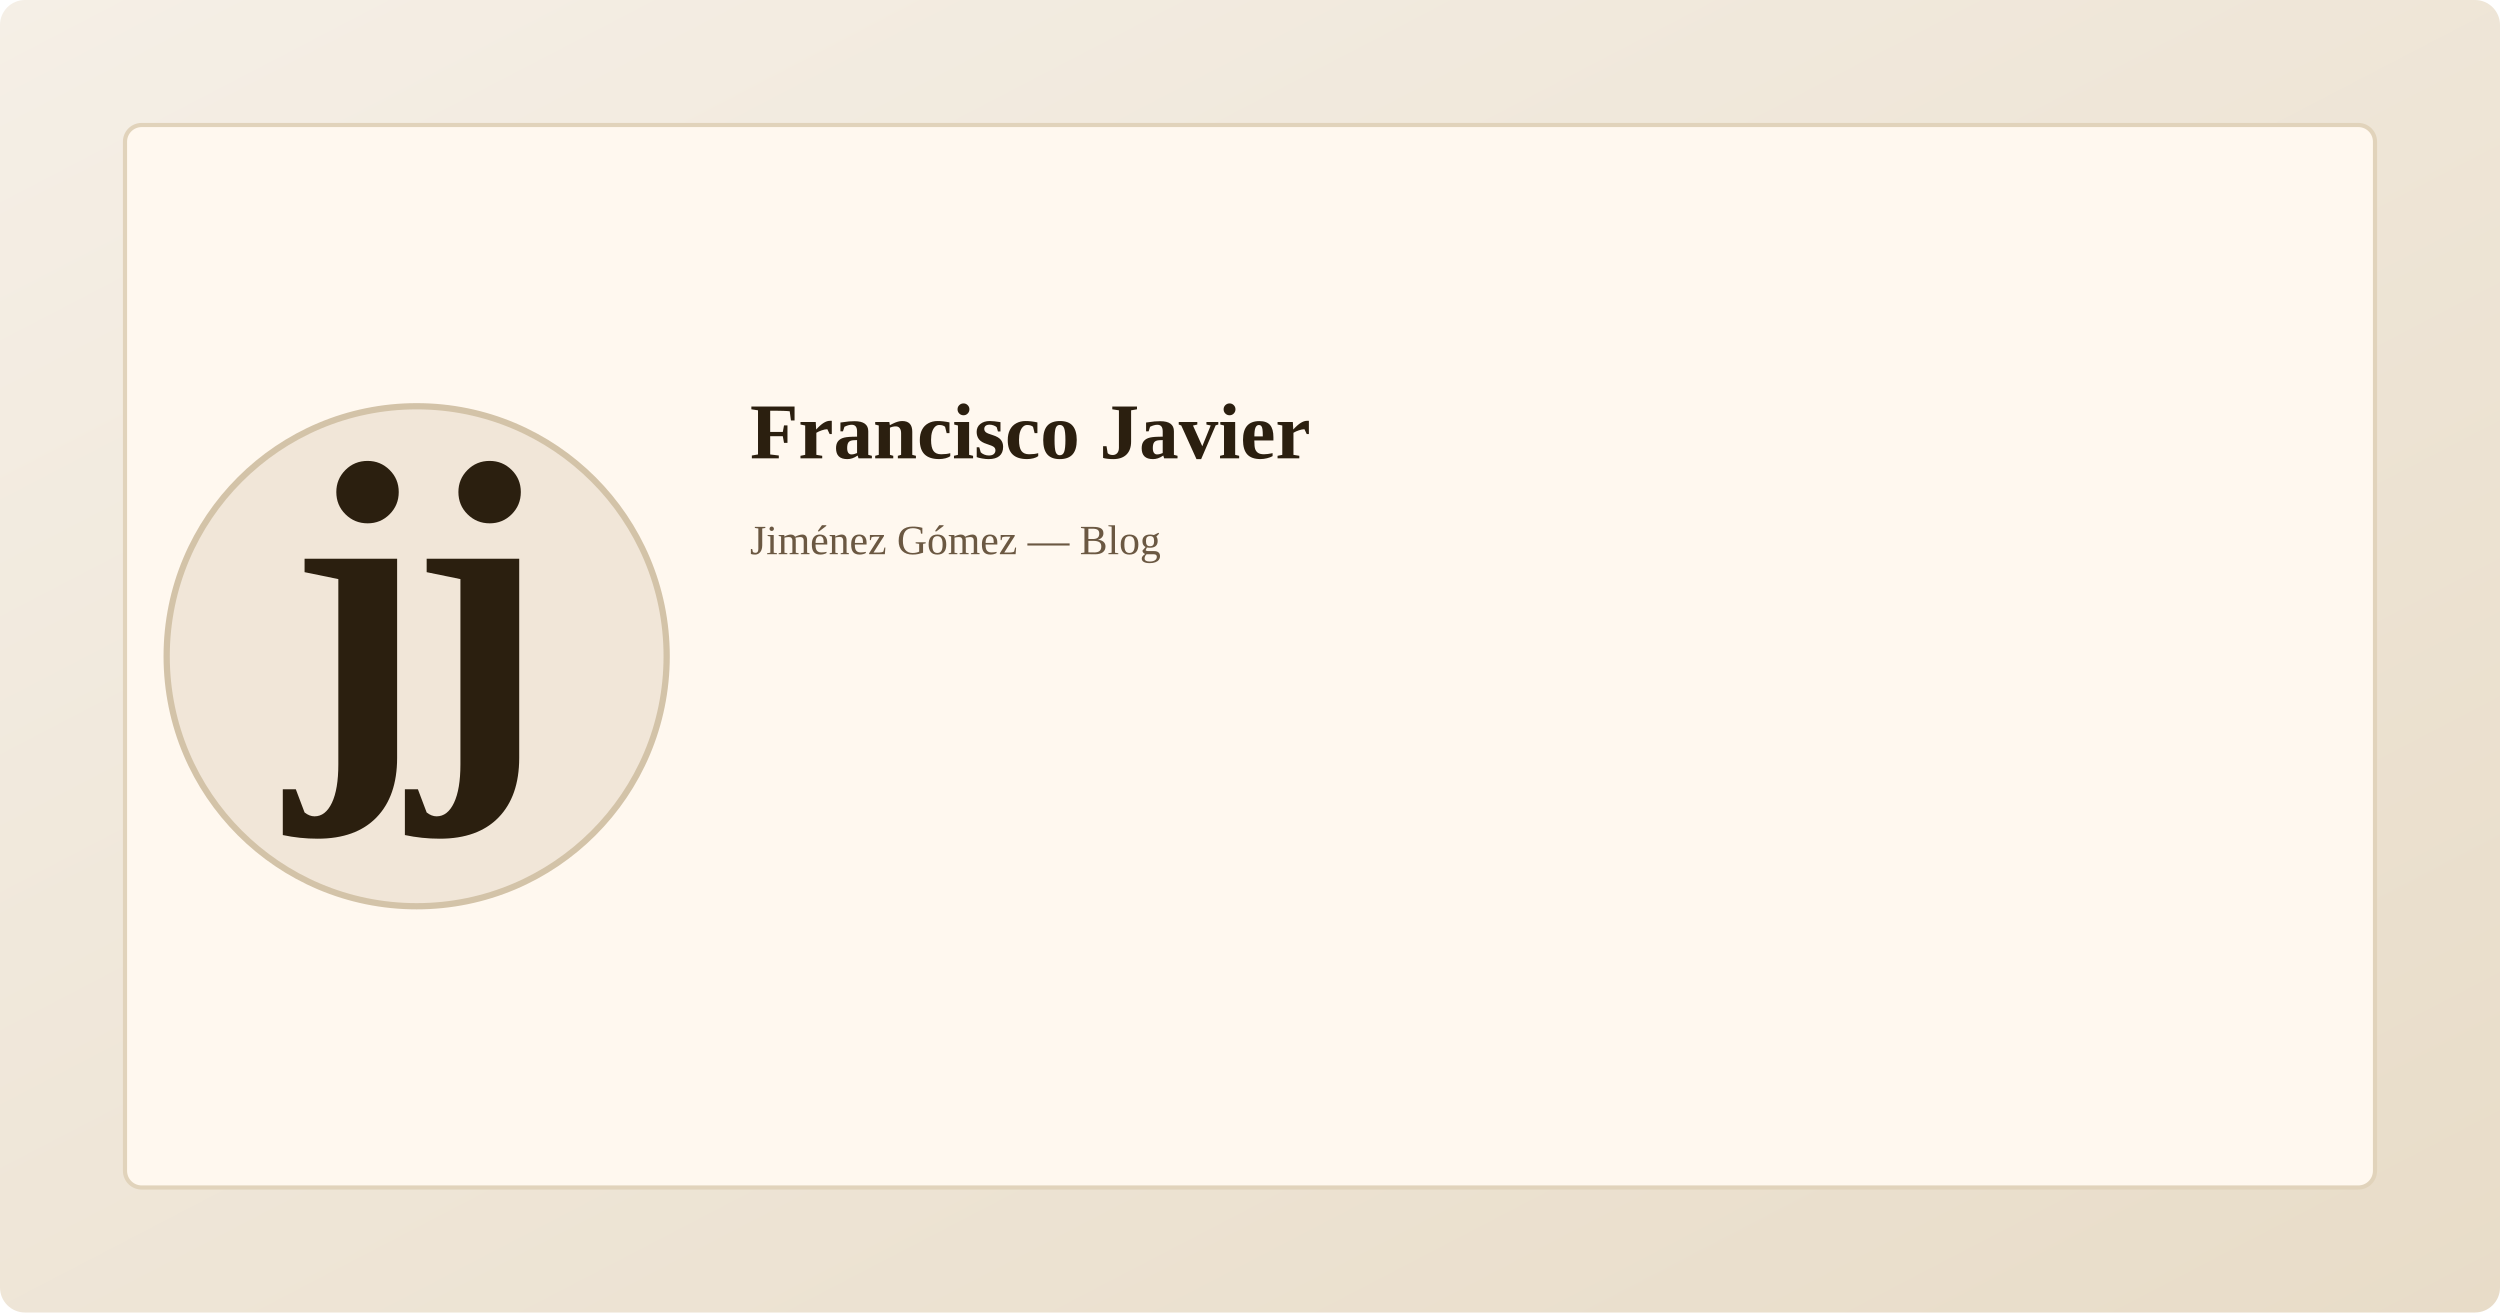
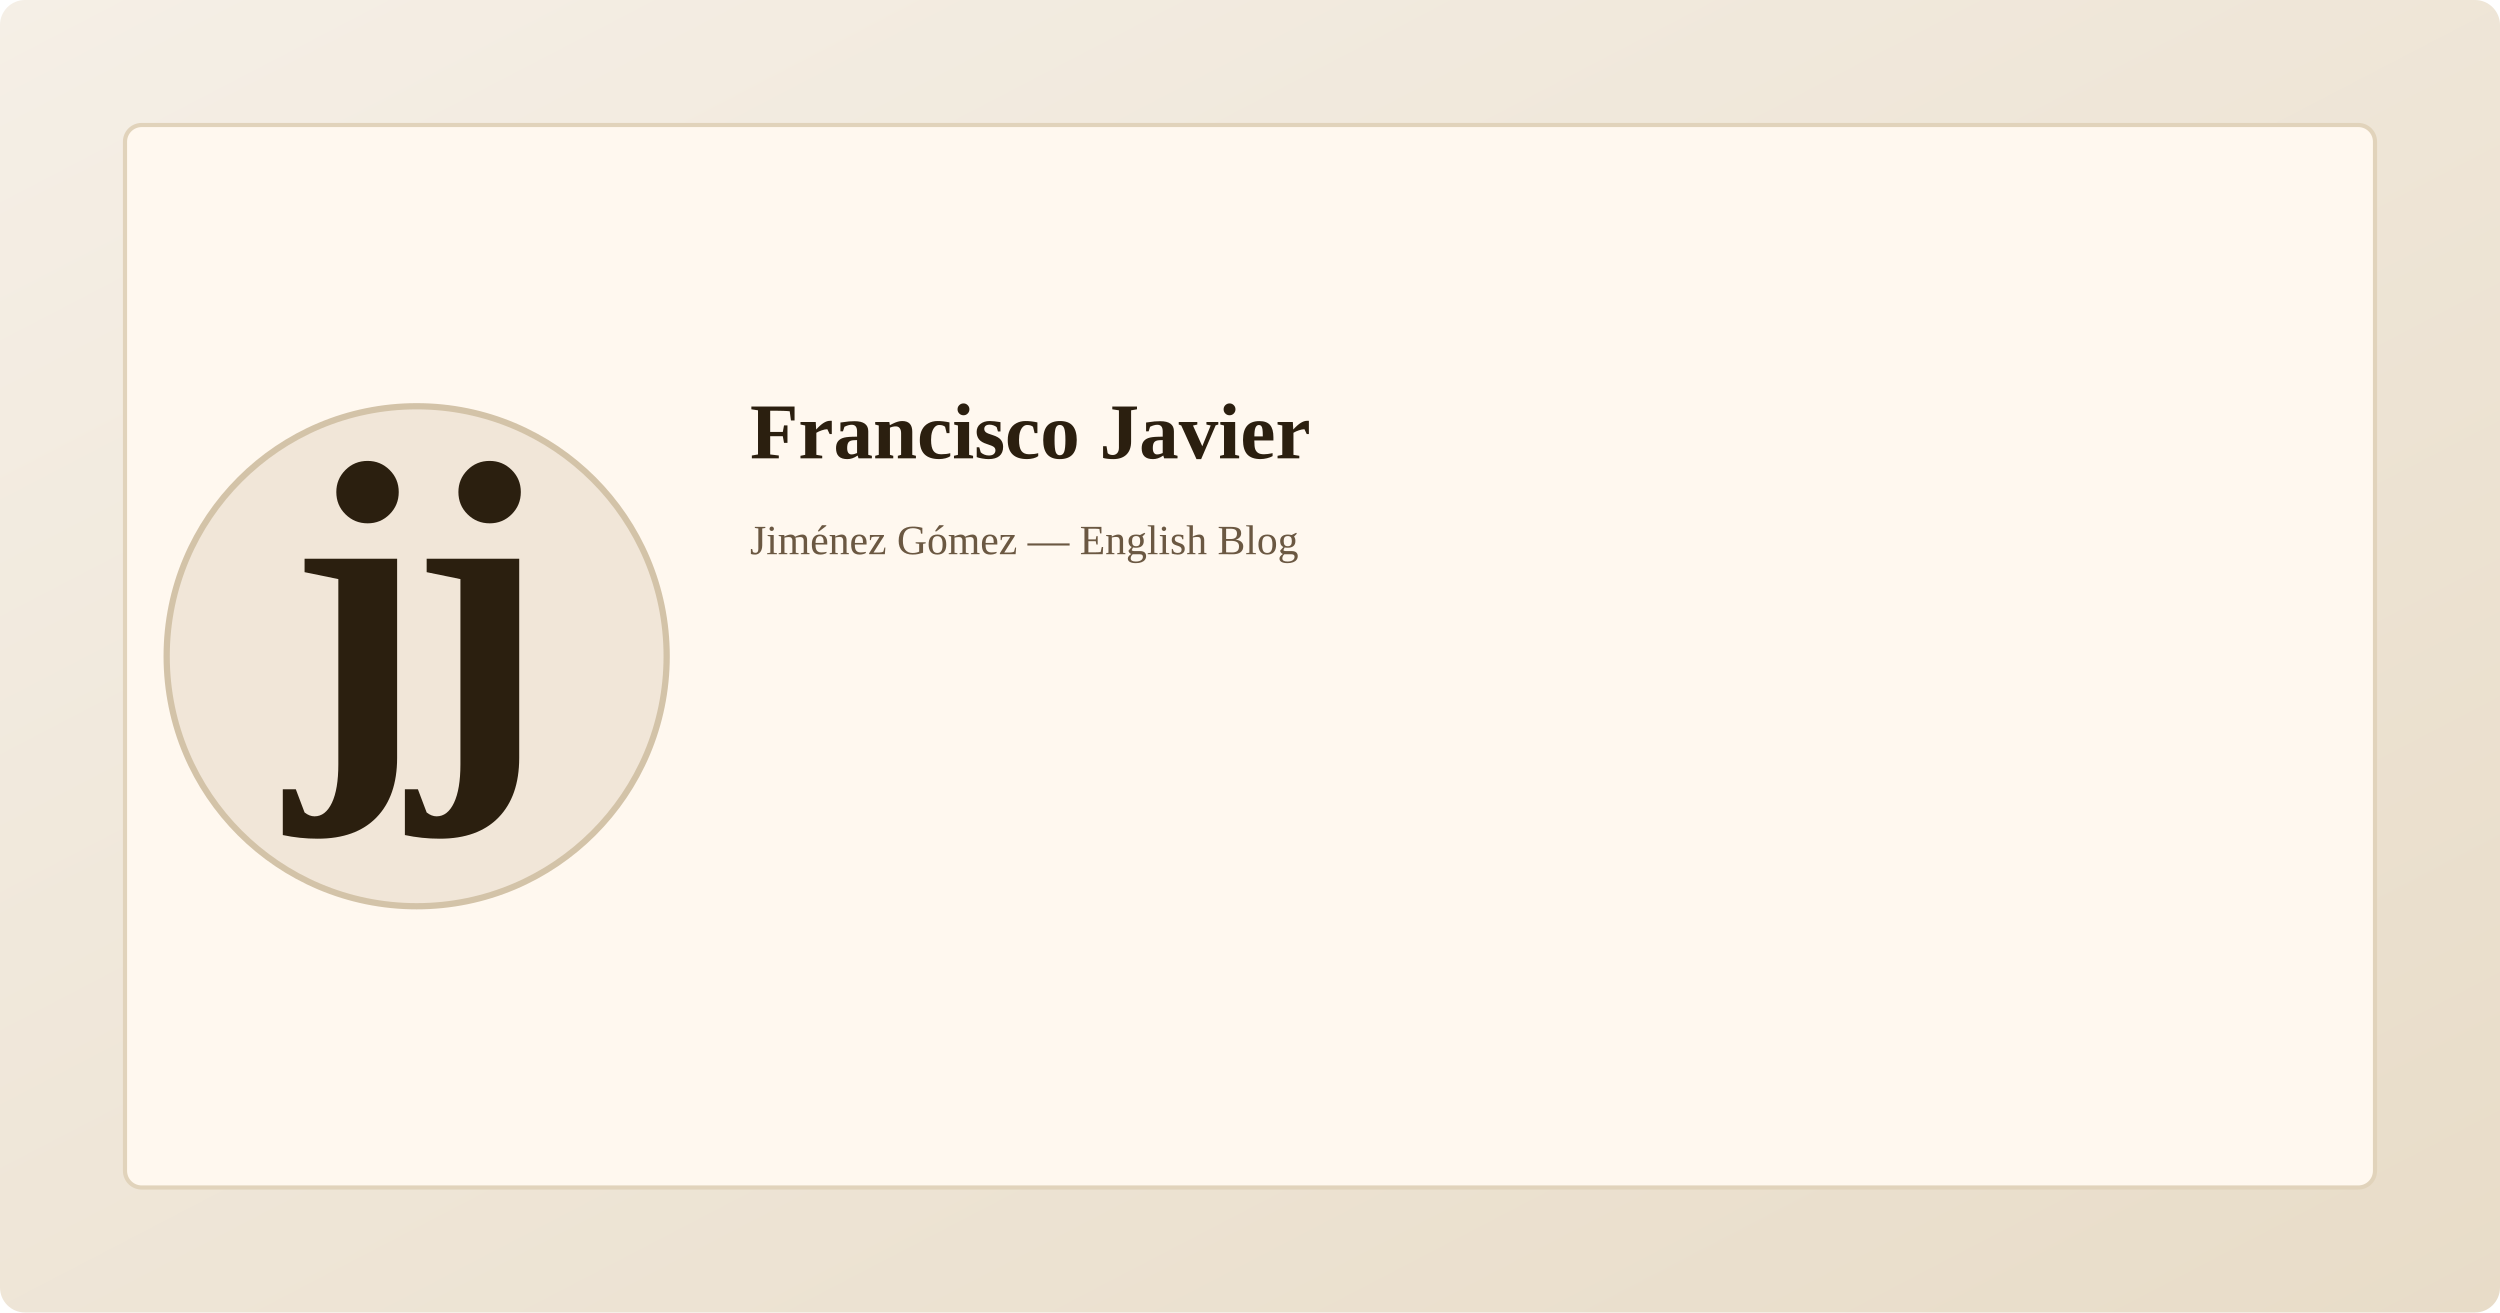
<svg xmlns="http://www.w3.org/2000/svg" width="1200" height="630" viewBox="0 0 1200 630">
  <defs>
    <linearGradient id="bg" x1="0" y1="0" x2="1" y2="1">
      <stop offset="0%" stop-color="#f5efe6" />
      <stop offset="100%" stop-color="#e8dcc8" />
    </linearGradient>
  </defs>
  <rect width="1200" height="630" fill="url(#bg)" rx="12" />
  <g transform="translate(0,0)">
    <rect x="60" y="60" width="1080" height="510" rx="8" fill="#fff8ef" stroke="#e1d3bb" stroke-width="2" />
    <g transform="translate(0,0)">
      <circle cx="200" cy="315" r="120" fill="#f1e6d8" stroke="#d3c3a8" stroke-width="3" />
      <text x="200" y="360" text-anchor="middle" fill="#2b1f0f" font-family="Georgia, 'Times New Roman', serif" font-size="200" font-weight="700" style="letter-spacing:-8px">jj</text>
    </g>
    <g transform="translate(360,220)">
      <text x="0" y="0" fill="#2b1f0f" font-family="Georgia, 'Times New Roman', serif" font-size="38" font-weight="600">Francisco Javier</text>
-       <text x="0" y="46" fill="#6b5842" font-family="Georgia, 'Times New Roman', serif" font-size="20">Jiménez Gómez — Blog</text>
+       <text x="0" y="46" fill="#6b5842" font-family="Georgia, 'Times New Roman', serif" font-size="20">Jiménez Gómez — English Blog</text>
    </g>
  </g>
</svg>
